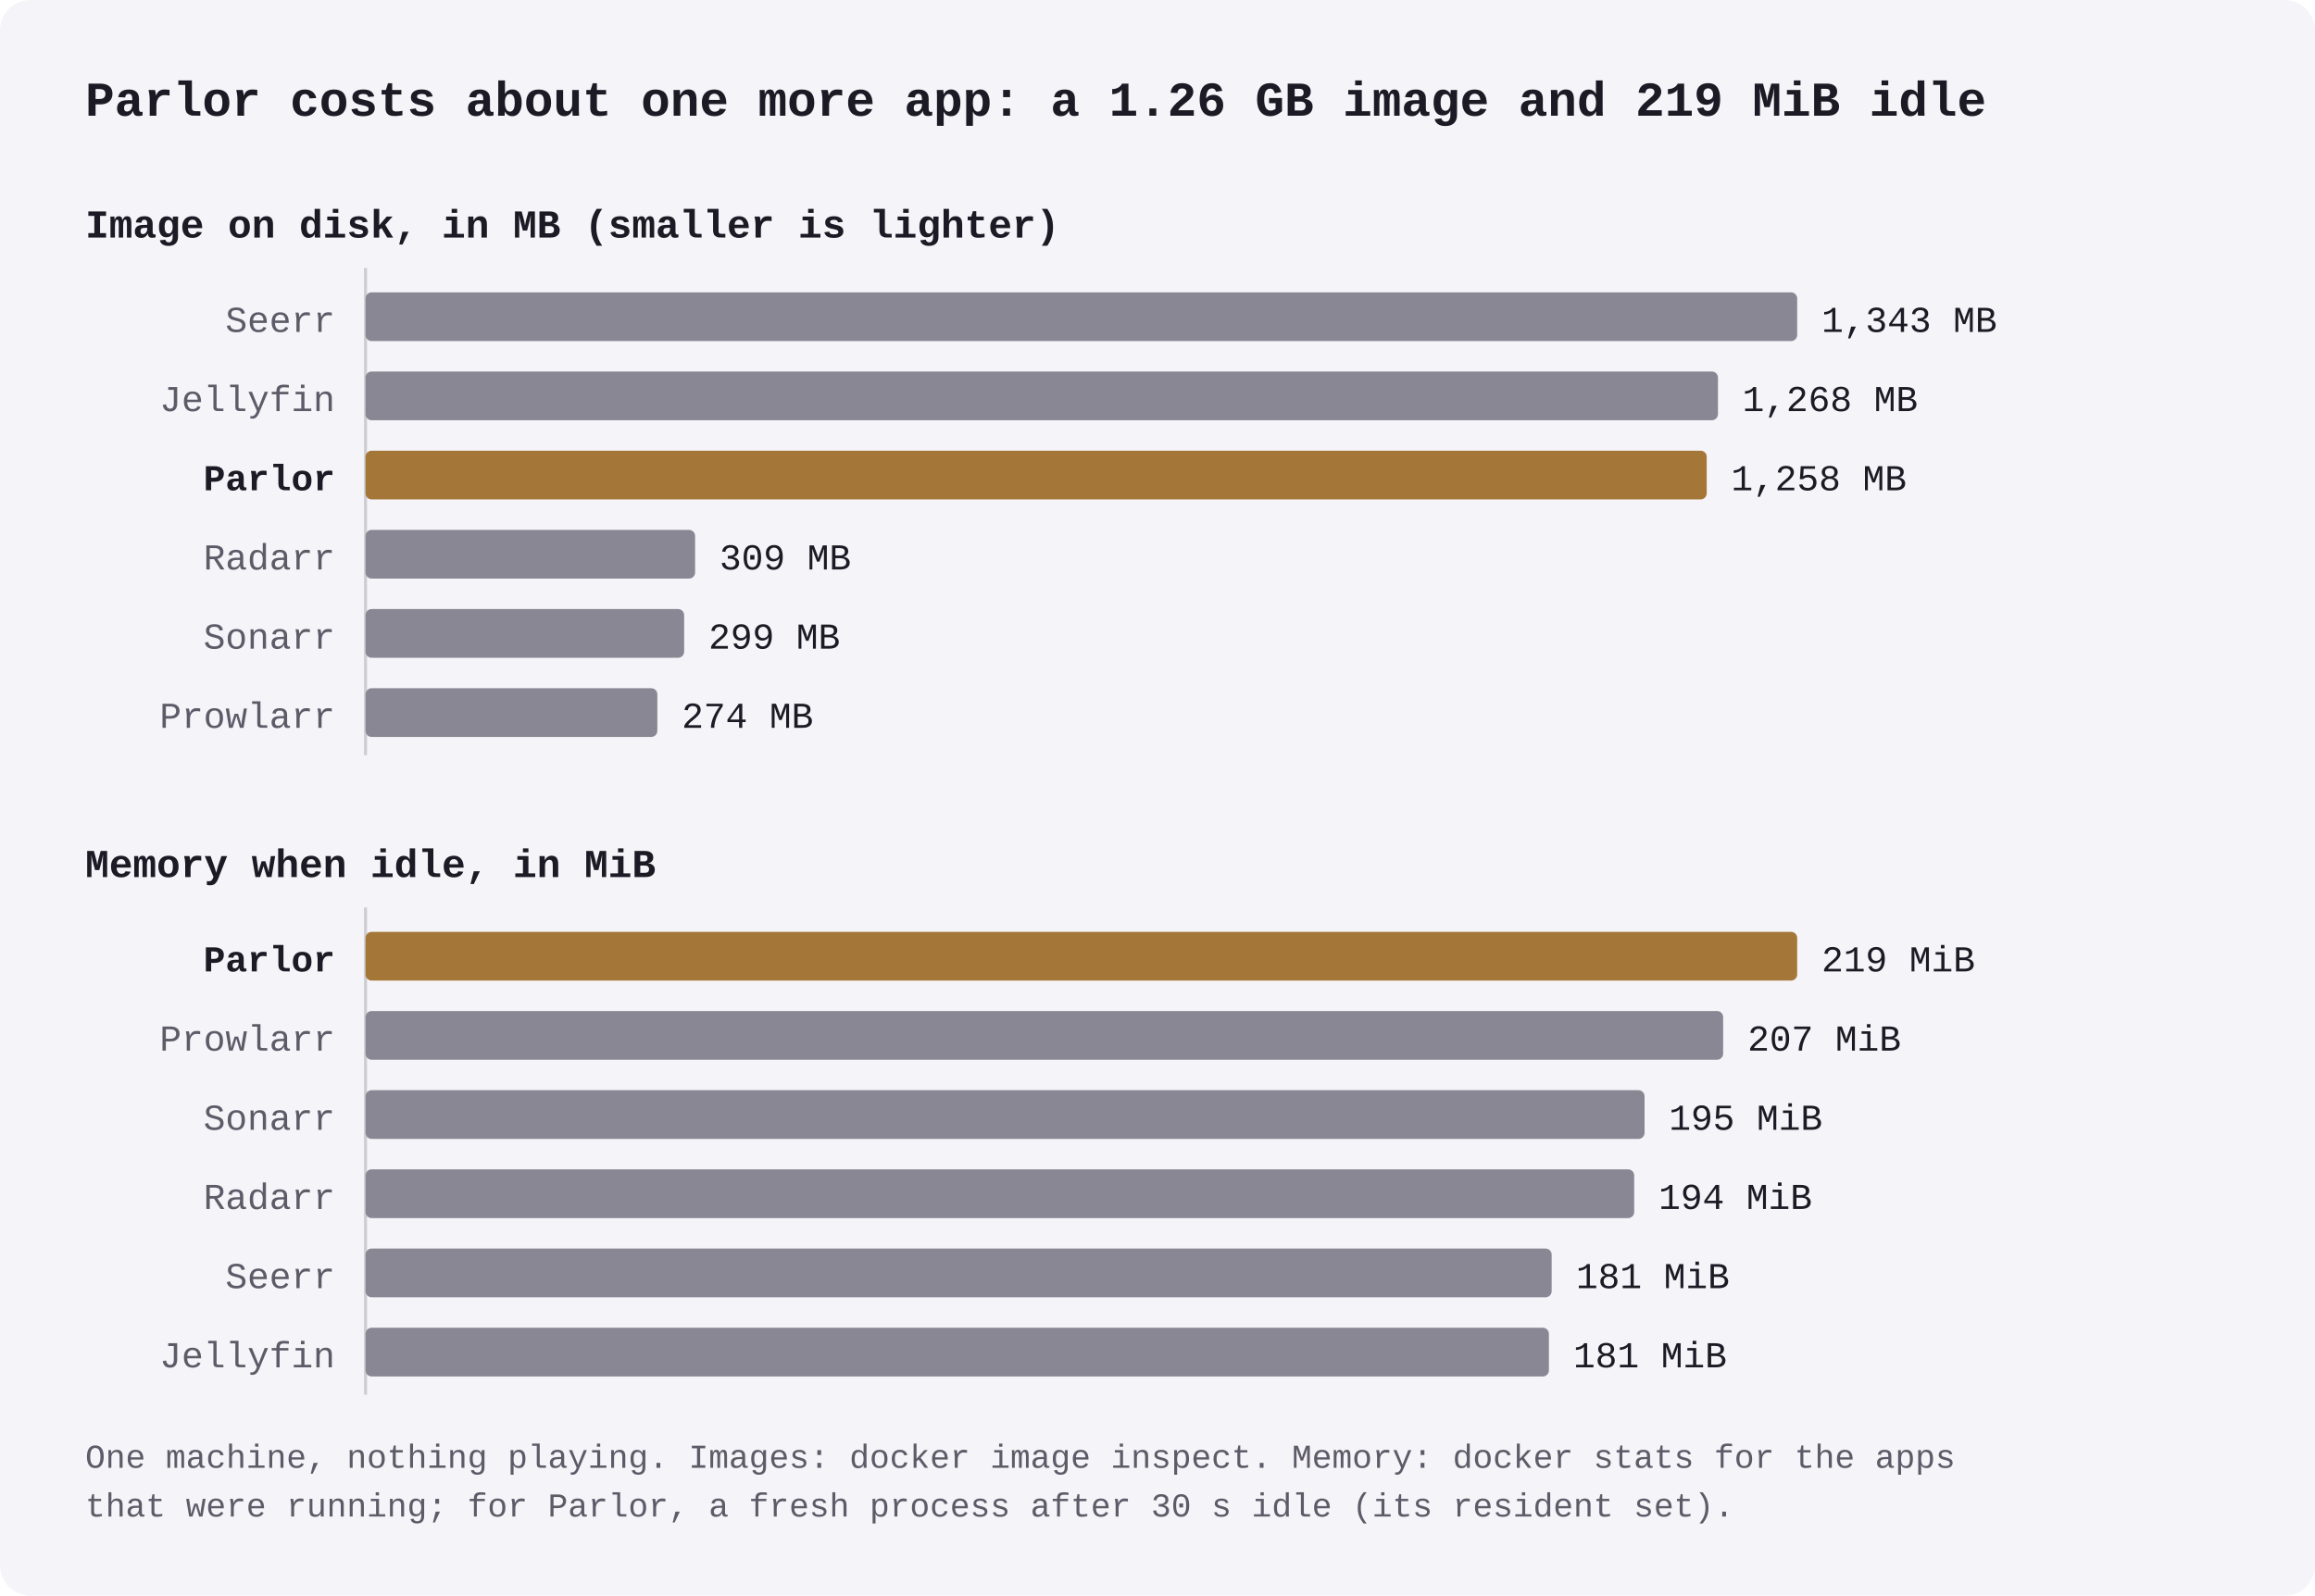
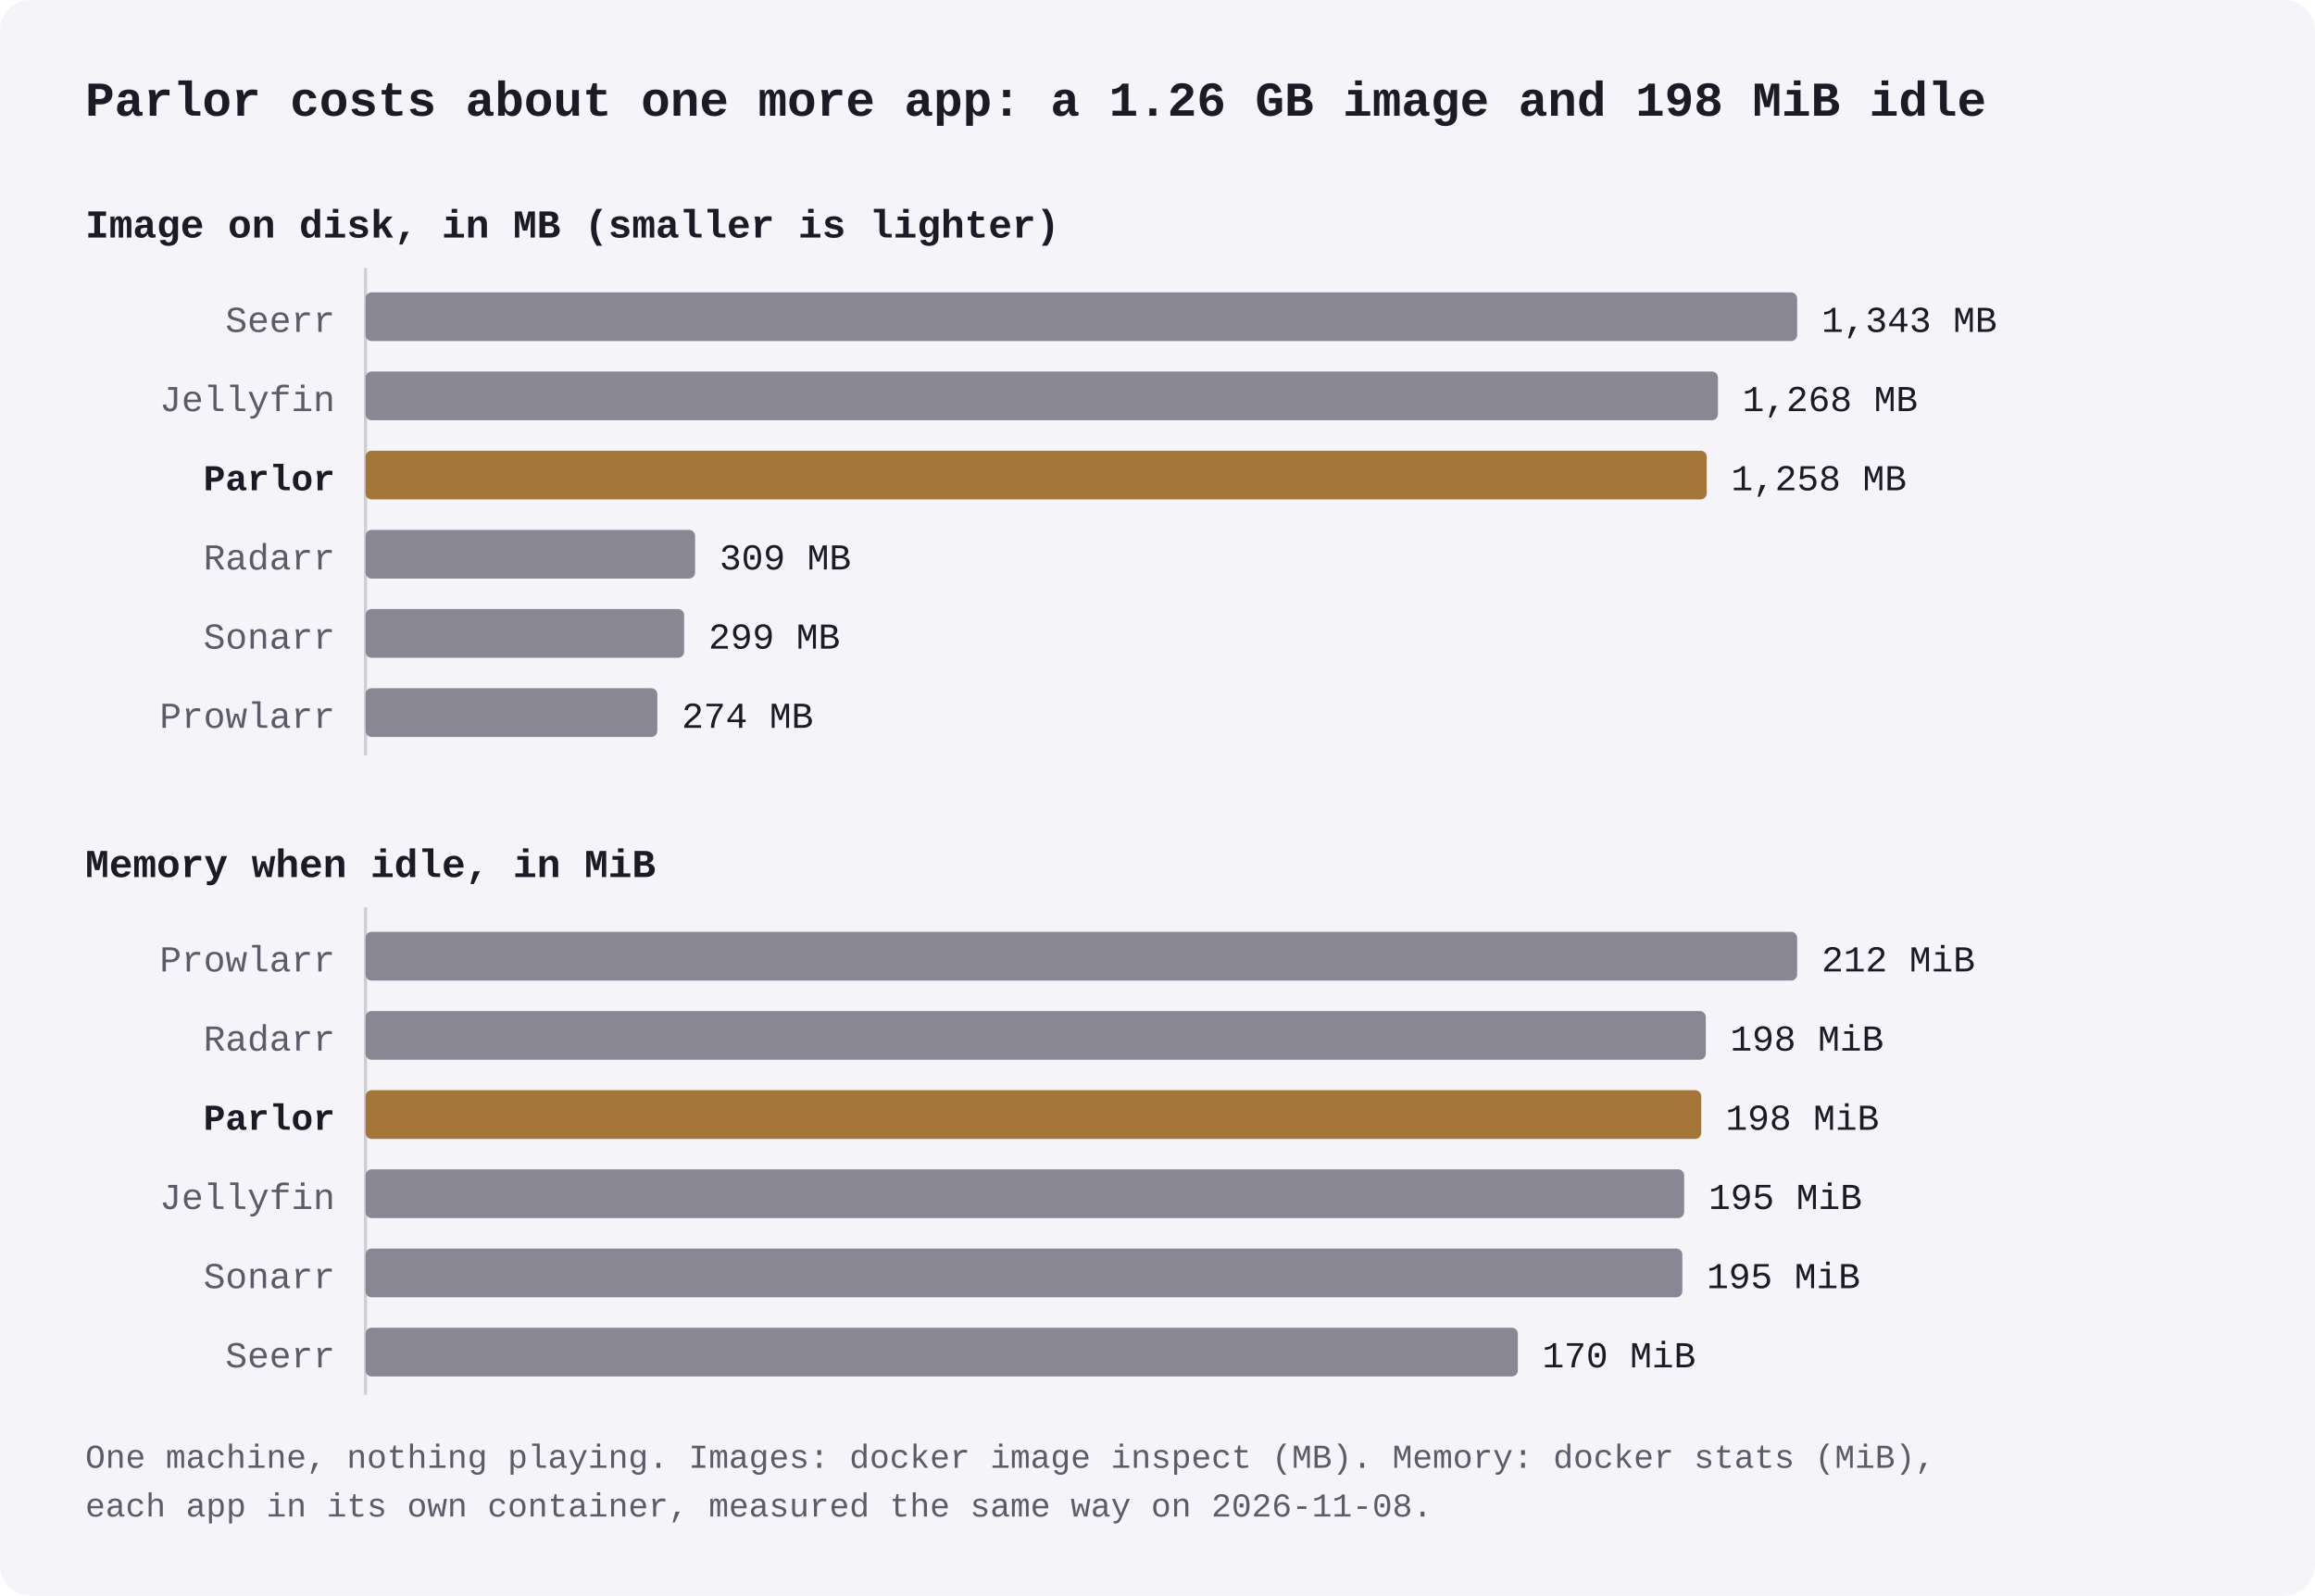
<svg xmlns="http://www.w3.org/2000/svg" viewBox="0 0 760 524" width="760" height="524" role="img" aria-labelledby="t d" font-family="ui-monospace,SFMono-Regular,Menlo,Consolas,'Liberation Mono',monospace">
  <style>.b{transform-box:fill-box;transform-origin:left;animation:g .5s cubic-bezier(.2,.7,.2,1) both}@keyframes g{from{transform:scaleX(0)}}@media (prefers-reduced-motion:reduce){.b{animation:none}}</style>
  <rect width="760" height="524" rx="10" fill="#F5F4F8" />
-   <text x="28" y="38" font-size="16" font-weight="700" fill="#1C1A24">Parlor costs about one more app: a 1.26 GB image and 219 MiB idle</text>
+   <text x="28" y="38" font-size="16" font-weight="700" fill="#1C1A24">Parlor costs about one more app: a 1.26 GB image and 198 MiB idle</text>
  <text x="28" y="78" font-size="13" font-weight="700" fill="#1C1A24">Image on disk, in MB (smaller is lighter)</text>
  <line x1="120" y1="88" x2="120" y2="248" stroke="#CECDD2" />
  <text x="110" y="109" font-size="12" text-anchor="end" fill="#5e5b68">Seerr</text>
  <rect class="b" x="120" y="96" width="470.0" height="16" rx="2" fill="#8a8794" style="animation-delay:0ms" />
  <text x="598.0" y="109" font-size="12" fill="#1C1A24" style="font-variant-numeric:tabular-nums">1,343 MB</text>
  <text x="110" y="135" font-size="12" text-anchor="end" fill="#5e5b68">Jellyfin</text>
  <rect class="b" x="120" y="122" width="444.0" height="16" rx="2" fill="#8a8794" style="animation-delay:60ms" />
  <text x="572.0" y="135" font-size="12" fill="#1C1A24" style="font-variant-numeric:tabular-nums">1,268 MB</text>
  <text x="110" y="161" font-size="12" text-anchor="end" fill="#1C1A24" font-weight="700">Parlor</text>
  <rect class="b" x="120" y="148" width="440.3" height="16" rx="2" fill="#A47739" style="animation-delay:120ms" />
  <text x="568.3" y="161" font-size="12" fill="#1C1A24" style="font-variant-numeric:tabular-nums">1,258 MB</text>
  <text x="110" y="187" font-size="12" text-anchor="end" fill="#5e5b68">Radarr</text>
  <rect class="b" x="120" y="174" width="108.2" height="16" rx="2" fill="#8a8794" style="animation-delay:180ms" />
  <text x="236.2" y="187" font-size="12" fill="#1C1A24" style="font-variant-numeric:tabular-nums">309 MB</text>
  <text x="110" y="213" font-size="12" text-anchor="end" fill="#5e5b68">Sonarr</text>
  <rect class="b" x="120" y="200" width="104.6" height="16" rx="2" fill="#8a8794" style="animation-delay:240ms" />
  <text x="232.6" y="213" font-size="12" fill="#1C1A24" style="font-variant-numeric:tabular-nums">299 MB</text>
  <text x="110" y="239" font-size="12" text-anchor="end" fill="#5e5b68">Prowlarr</text>
  <rect class="b" x="120" y="226" width="95.8" height="16" rx="2" fill="#8a8794" style="animation-delay:300ms" />
  <text x="223.8" y="239" font-size="12" fill="#1C1A24" style="font-variant-numeric:tabular-nums">274 MB</text>
  <text x="28" y="288" font-size="13" font-weight="700" fill="#1C1A24">Memory when idle, in MiB</text>
  <line x1="120" y1="298" x2="120" y2="458" stroke="#CECDD2" />
-   <text x="110" y="319" font-size="12" text-anchor="end" fill="#1C1A24" font-weight="700">Parlor</text>
-   <rect class="b" x="120" y="306" width="470.0" height="16" rx="2" fill="#A47739" style="animation-delay:0ms" />
-   <text x="598.0" y="319" font-size="12" fill="#1C1A24" style="font-variant-numeric:tabular-nums">219 MiB</text>
-   <text x="110" y="345" font-size="12" text-anchor="end" fill="#5e5b68">Prowlarr</text>
-   <rect class="b" x="120" y="332" width="445.7" height="16" rx="2" fill="#8a8794" style="animation-delay:60ms" />
-   <text x="573.7" y="345" font-size="12" fill="#1C1A24" style="font-variant-numeric:tabular-nums">207 MiB</text>
-   <text x="110" y="371" font-size="12" text-anchor="end" fill="#5e5b68">Sonarr</text>
-   <rect class="b" x="120" y="358" width="419.9" height="16" rx="2" fill="#8a8794" style="animation-delay:120ms" />
-   <text x="547.9" y="371" font-size="12" fill="#1C1A24" style="font-variant-numeric:tabular-nums">195 MiB</text>
-   <text x="110" y="397" font-size="12" text-anchor="end" fill="#5e5b68">Radarr</text>
-   <rect class="b" x="120" y="384" width="416.5" height="16" rx="2" fill="#8a8794" style="animation-delay:180ms" />
-   <text x="544.5" y="397" font-size="12" fill="#1C1A24" style="font-variant-numeric:tabular-nums">194 MiB</text>
-   <text x="110" y="423" font-size="12" text-anchor="end" fill="#5e5b68">Seerr</text>
-   <rect class="b" x="120" y="410" width="389.4" height="16" rx="2" fill="#8a8794" style="animation-delay:240ms" />
-   <text x="517.4" y="423" font-size="12" fill="#1C1A24" style="font-variant-numeric:tabular-nums">181 MiB</text>
-   <text x="110" y="449" font-size="12" text-anchor="end" fill="#5e5b68">Jellyfin</text>
-   <rect class="b" x="120" y="436" width="388.5" height="16" rx="2" fill="#8a8794" style="animation-delay:300ms" />
-   <text x="516.5" y="449" font-size="12" fill="#1C1A24" style="font-variant-numeric:tabular-nums">181 MiB</text>
-   <text x="28" y="482" font-size="11" fill="#5e5b68">One machine, nothing playing. Images: docker image inspect. Memory: docker stats for the apps</text>
-   <text x="28" y="498" font-size="11" fill="#5e5b68">that were running; for Parlor, a fresh process after 30 s idle (its resident set).</text>
+   <text x="110" y="319" font-size="12" text-anchor="end" fill="#5e5b68">Prowlarr</text>
+   <rect class="b" x="120" y="306" width="470.0" height="16" rx="2" fill="#8a8794" style="animation-delay:0ms" />
+   <text x="598.0" y="319" font-size="12" fill="#1C1A24" style="font-variant-numeric:tabular-nums">212 MiB</text>
+   <text x="110" y="345" font-size="12" text-anchor="end" fill="#5e5b68">Radarr</text>
+   <rect class="b" x="120" y="332" width="440.0" height="16" rx="2" fill="#8a8794" style="animation-delay:60ms" />
+   <text x="568.0" y="345" font-size="12" fill="#1C1A24" style="font-variant-numeric:tabular-nums">198 MiB</text>
+   <text x="110" y="371" font-size="12" text-anchor="end" fill="#1C1A24" font-weight="700">Parlor</text>
+   <rect class="b" x="120" y="358" width="438.5" height="16" rx="2" fill="#A47739" style="animation-delay:120ms" />
+   <text x="566.5" y="371" font-size="12" fill="#1C1A24" style="font-variant-numeric:tabular-nums">198 MiB</text>
+   <text x="110" y="397" font-size="12" text-anchor="end" fill="#5e5b68">Jellyfin</text>
+   <rect class="b" x="120" y="384" width="432.9" height="16" rx="2" fill="#8a8794" style="animation-delay:180ms" />
+   <text x="560.9" y="397" font-size="12" fill="#1C1A24" style="font-variant-numeric:tabular-nums">195 MiB</text>
+   <text x="110" y="423" font-size="12" text-anchor="end" fill="#5e5b68">Sonarr</text>
+   <rect class="b" x="120" y="410" width="432.3" height="16" rx="2" fill="#8a8794" style="animation-delay:240ms" />
+   <text x="560.3" y="423" font-size="12" fill="#1C1A24" style="font-variant-numeric:tabular-nums">195 MiB</text>
+   <text x="110" y="449" font-size="12" text-anchor="end" fill="#5e5b68">Seerr</text>
+   <rect class="b" x="120" y="436" width="378.3" height="16" rx="2" fill="#8a8794" style="animation-delay:300ms" />
+   <text x="506.3" y="449" font-size="12" fill="#1C1A24" style="font-variant-numeric:tabular-nums">170 MiB</text>
+   <text x="28" y="482" font-size="11" fill="#5e5b68">One machine, nothing playing. Images: docker image inspect (MB). Memory: docker stats (MiB),</text>
+   <text x="28" y="498" font-size="11" fill="#5e5b68">each app in its own container, measured the same way on 2026-11-08.</text>
</svg>
